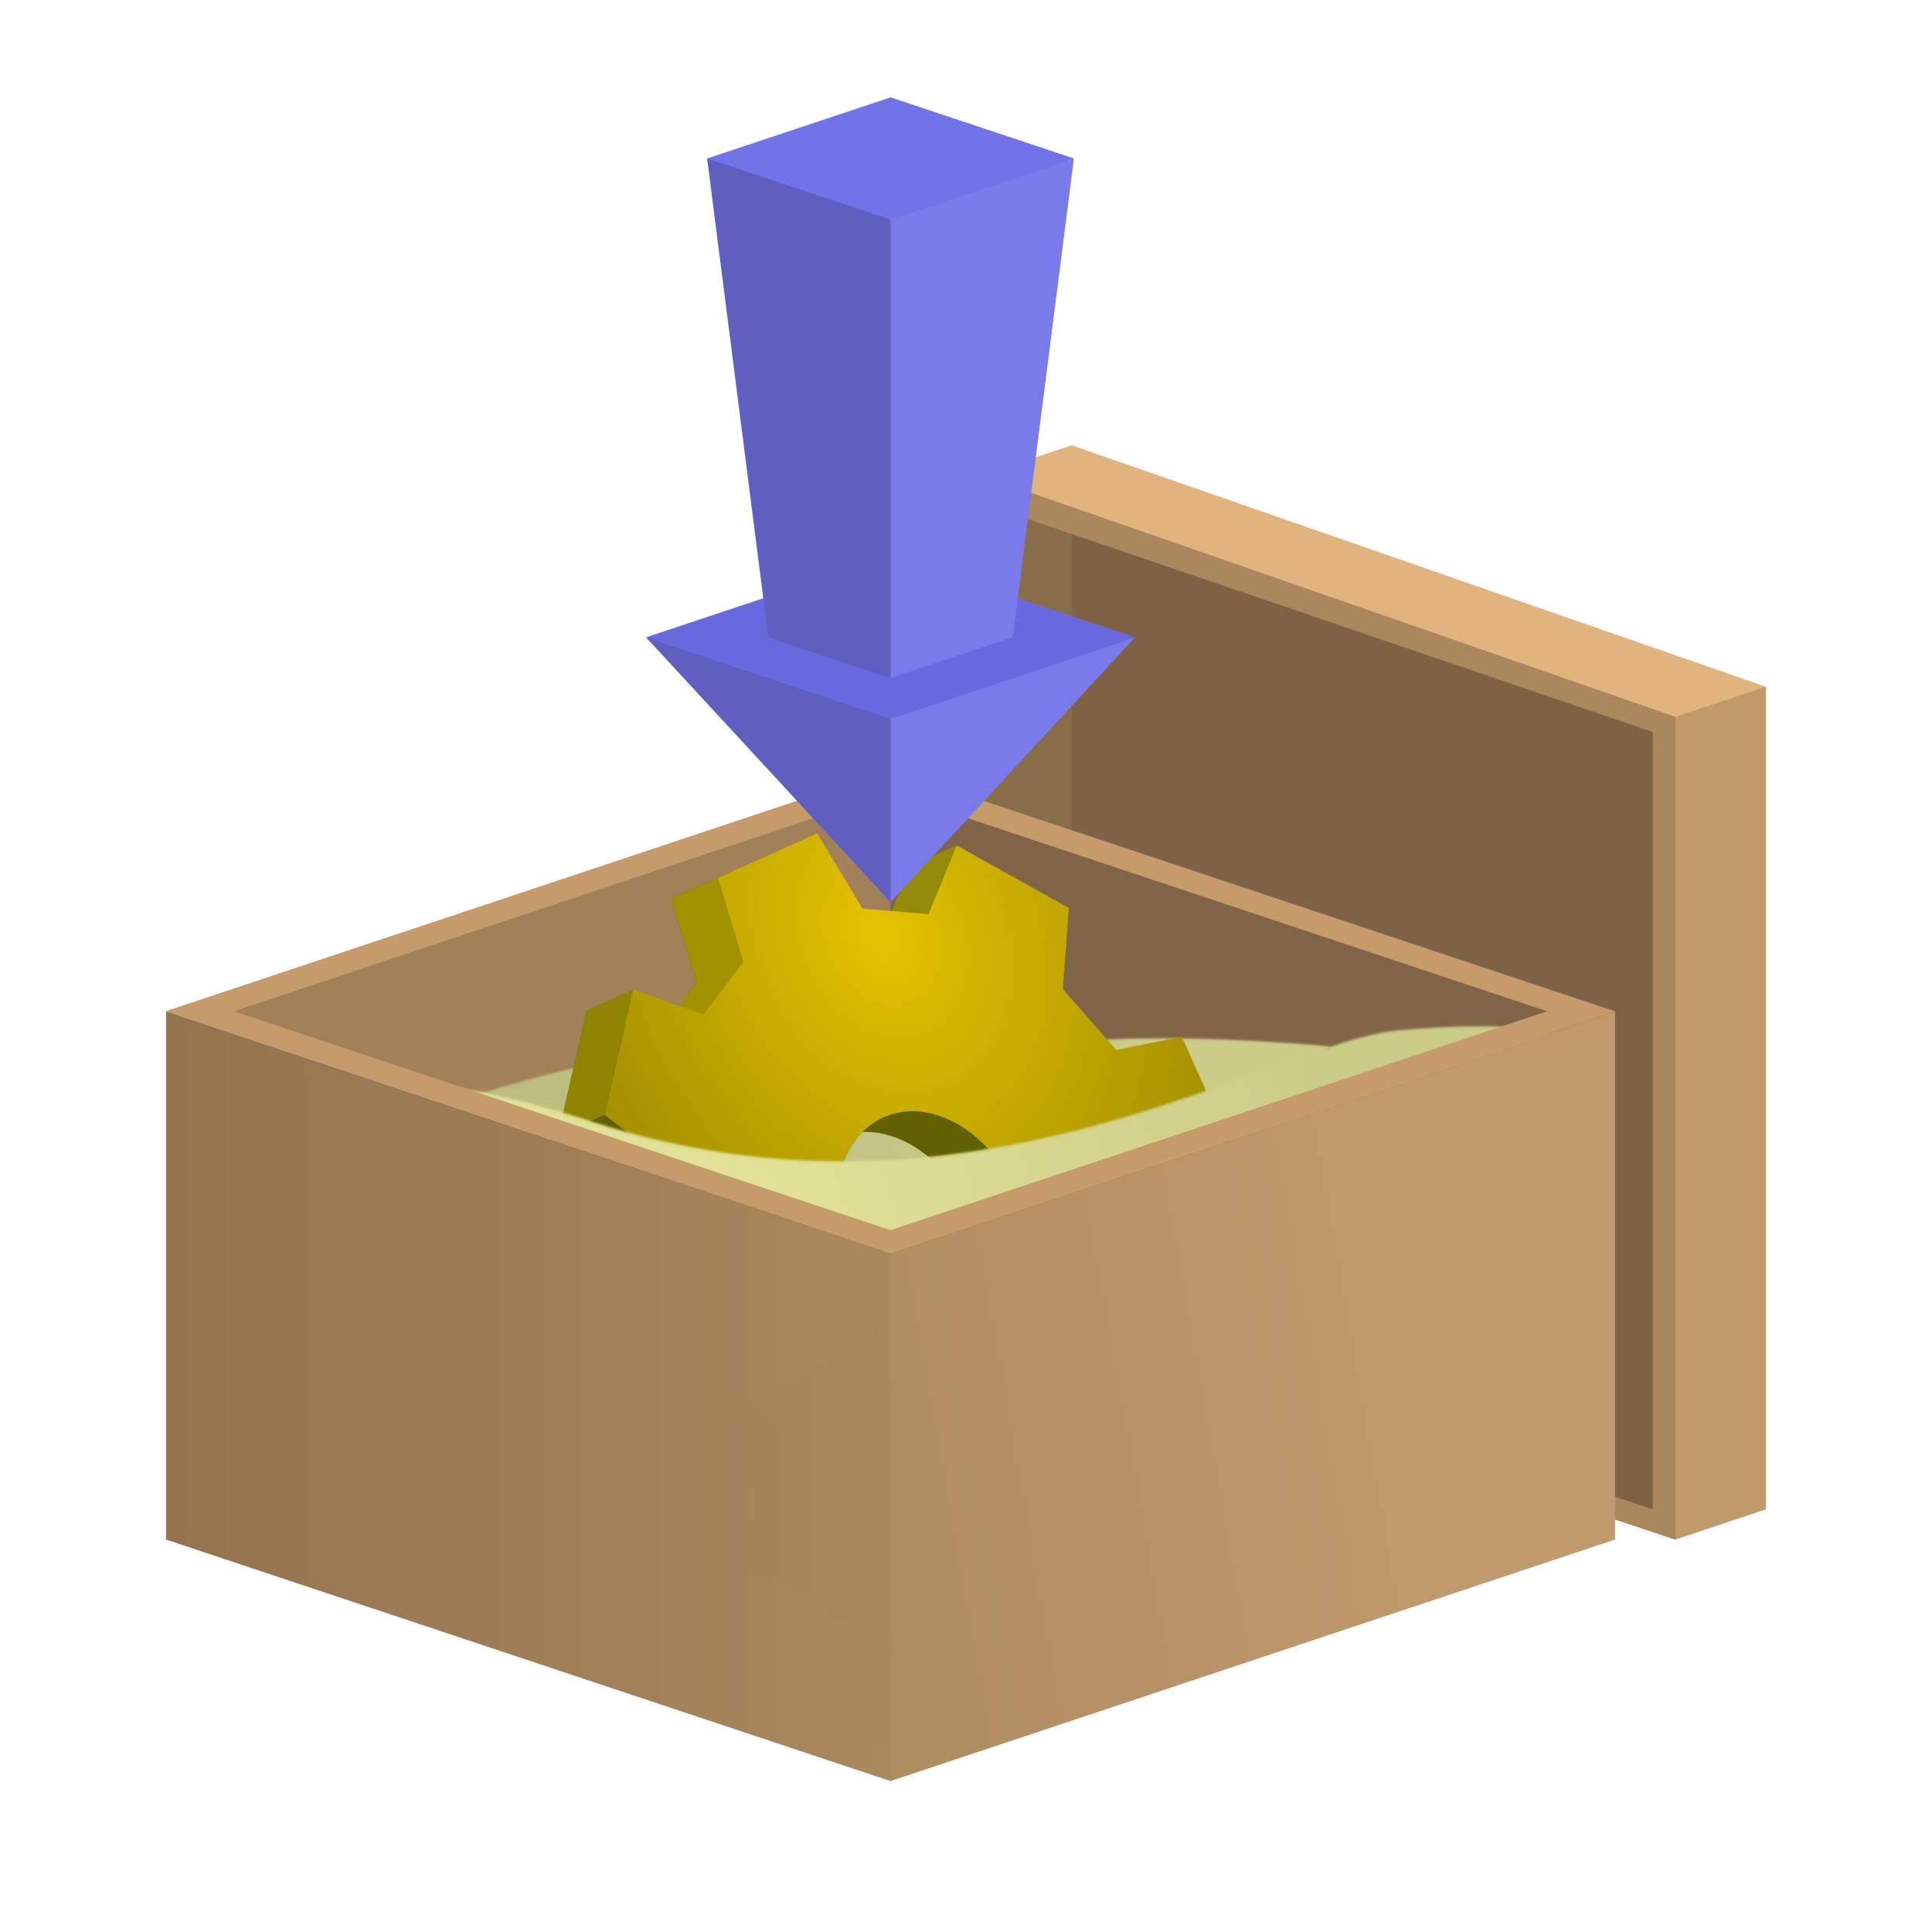
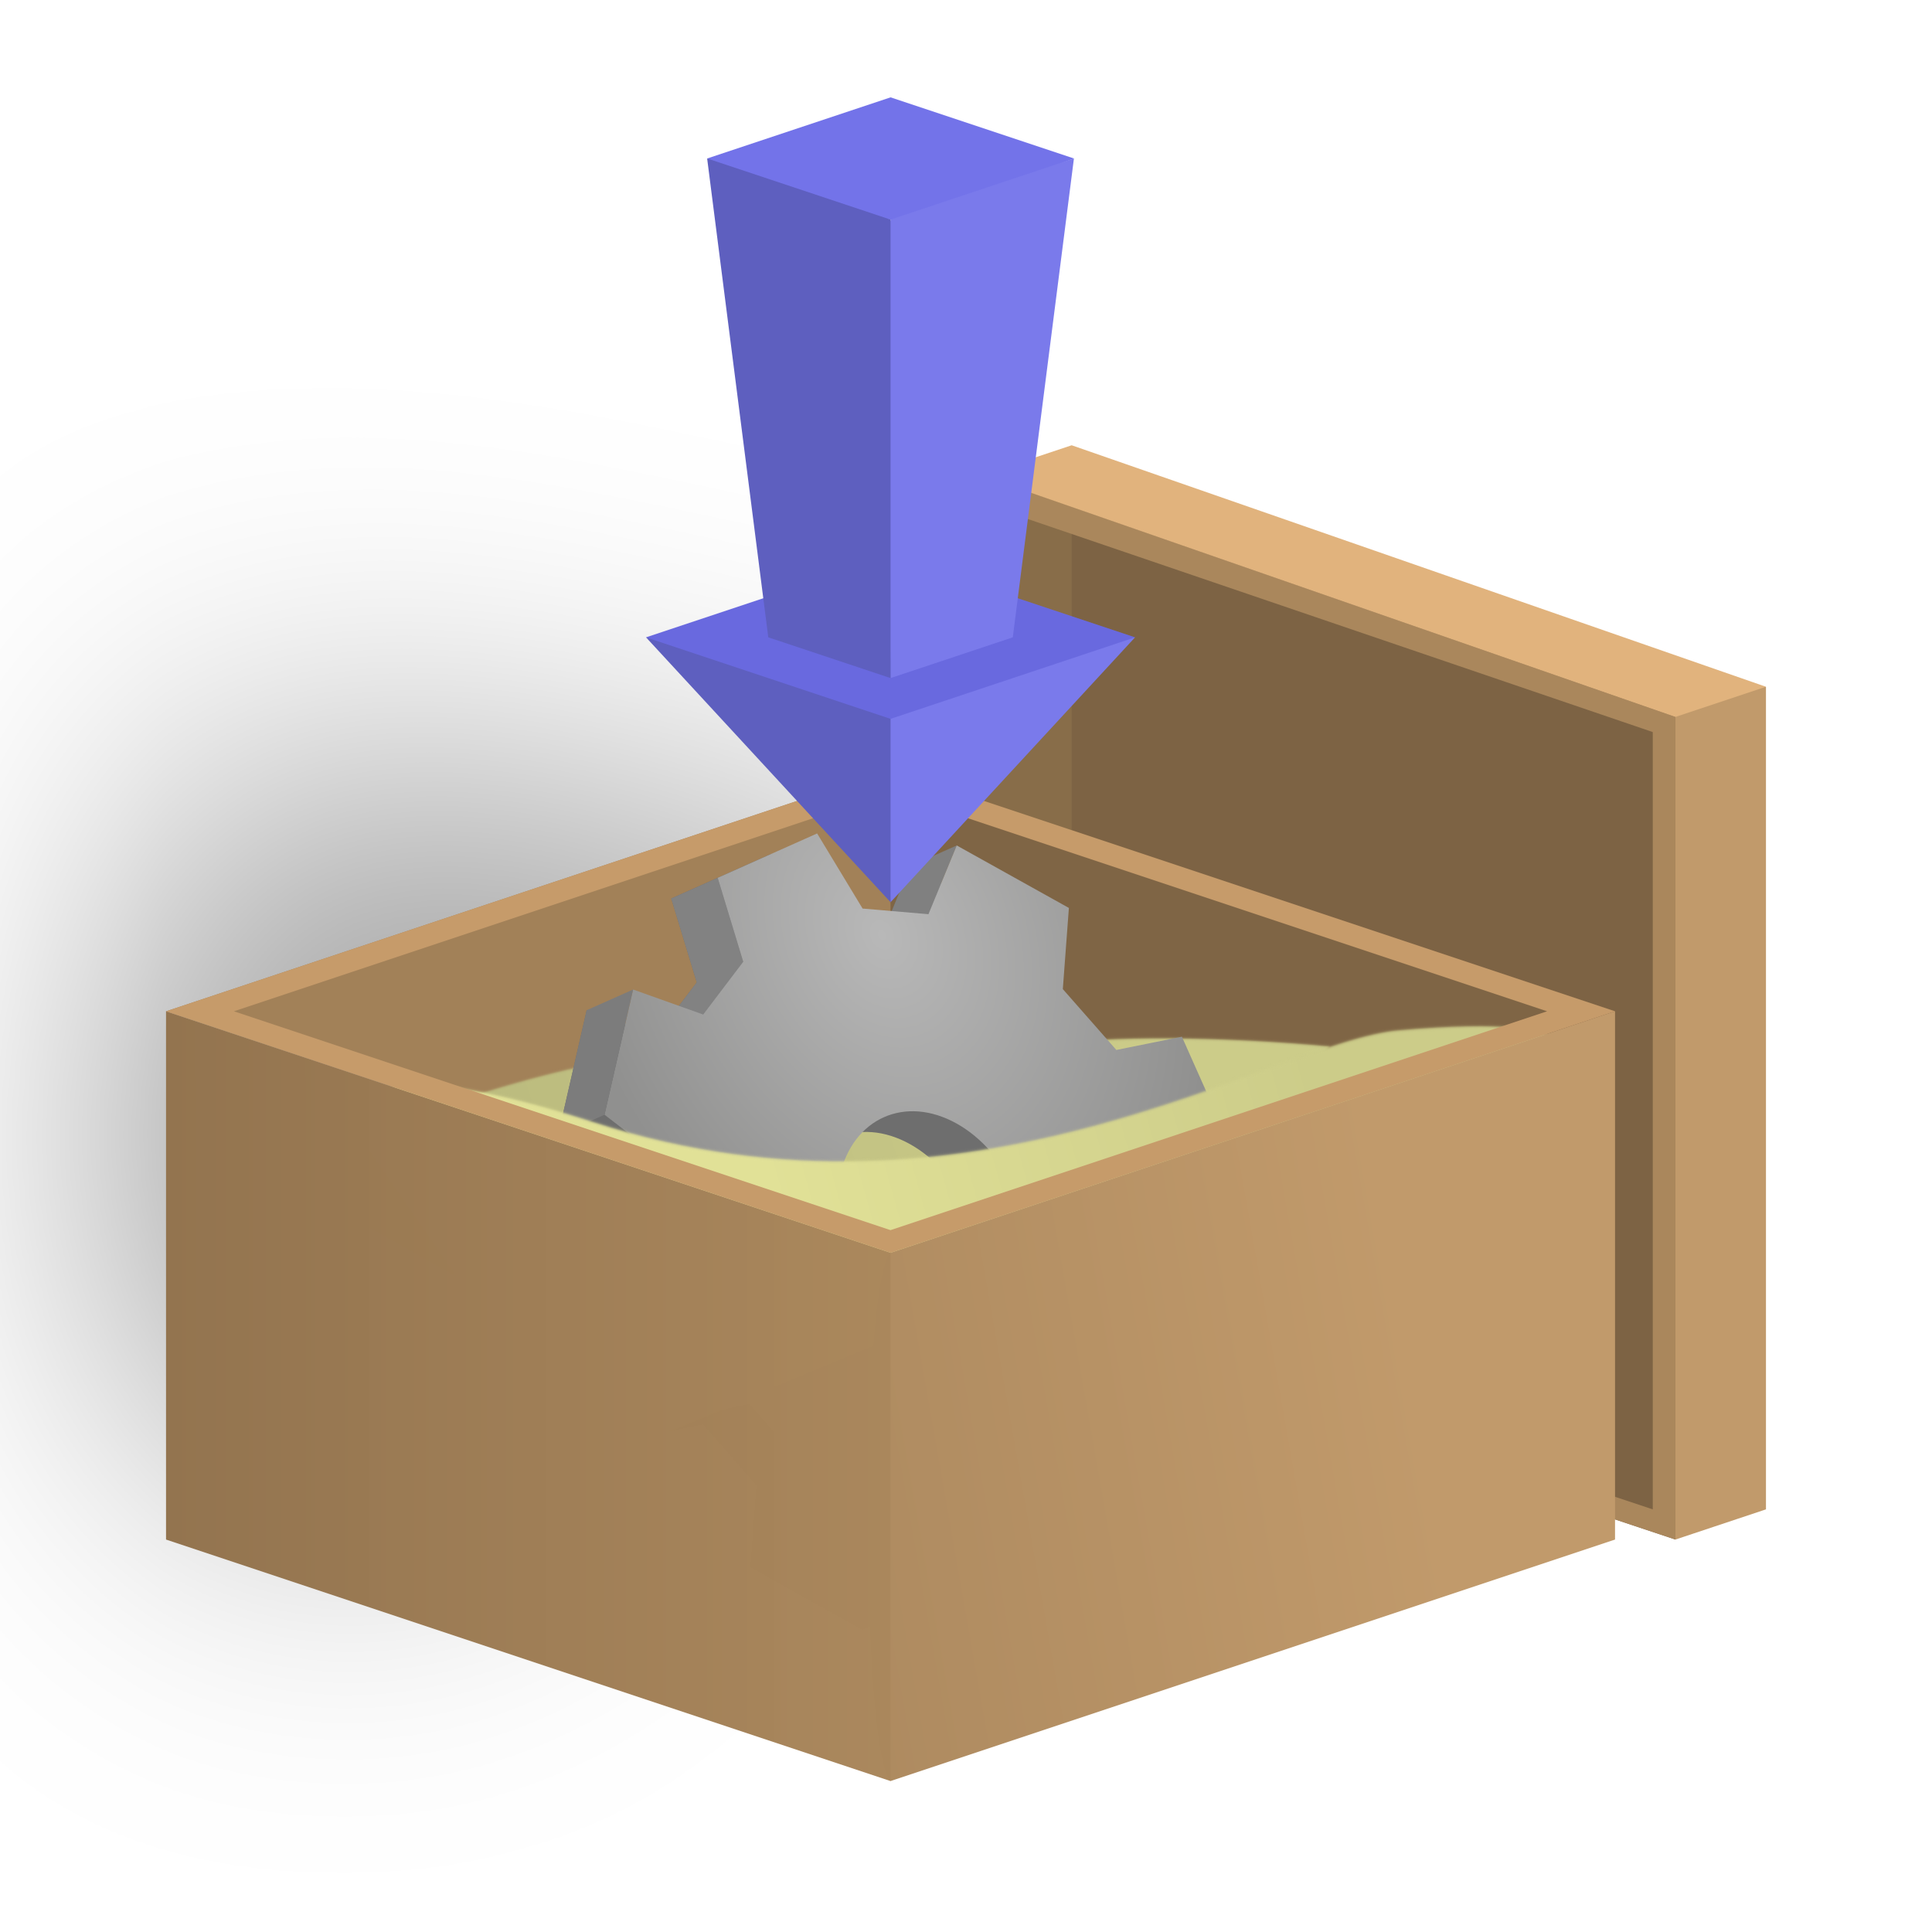
- <svg xmlns="http://www.w3.org/2000/svg" xmlns:xlink="http://www.w3.org/1999/xlink" viewBox="0 0 135.467 135.467" height="512" width="512">
-   <defs>
-     <linearGradient id="a">
-       <stop offset="0" stop-color="#cccc89" />
-       <stop offset="1" stop-color="#e1e197" />
-     </linearGradient>
-     <linearGradient id="e">
-       <stop offset="0" stop-color="#e4c300" />
-       <stop offset="1" stop-color="#a79200" />
+ <svg xmlns="http://www.w3.org/2000/svg" xmlns:xlink="http://www.w3.org/1999/xlink" viewBox="0 0 135.467 135.467" height="512" width="512" version="1.1" id="svg83">
+   <defs id="defs33">
+     <linearGradient id="linearGradient1506">
+       <stop offset="0" stop-color="#cccc89" id="stop1502" />
+       <stop offset="1" stop-color="#abab73" id="stop1504" style="stop-color:#e1e197;stop-opacity:1" />
    </linearGradient>
    <linearGradient id="d">
-       <stop offset="0" stop-color="#93744f" />
-       <stop offset="1" stop-color="#aa875c" stop-opacity=".993" />
+       <stop offset="0" stop-color="#b5b500" id="stop2" style="stop-color:#b8b8b8;stop-opacity:1" />
+       <stop offset="1" stop-color="#9c8b00" id="stop4" style="stop-color:#90908f;stop-opacity:1" />
    </linearGradient>
    <linearGradient id="c">
-       <stop offset="0" stop-color="#c19a6b" />
-       <stop offset="1" stop-color="#a7855c" />
+       <stop offset="0" stop-color="#93744f" id="stop7" />
+       <stop offset="1" stop-color="#aa875c" stop-opacity=".993" id="stop9" />
    </linearGradient>
    <linearGradient id="b">
-       <stop offset="0" stop-color="#cccc89" />
-       <stop offset="1" stop-color="#bbbb7e" />
+       <stop offset="0" stop-color="#c19a6b" id="stop12" />
+       <stop offset="1" stop-color="#a7855c" id="stop14" />
    </linearGradient>
-     <linearGradient xlink:href="#a" id="i" x1="88.155" y1="61.077" x2="50.52" y2="71.549" gradientUnits="userSpaceOnUse" />
-     <filter id="j" x="-.003" y="-.008" width="1.006" height="1.016" color-interpolation-filters="sRGB">
-       <feGaussianBlur stdDeviation=".104" />
+     <linearGradient id="a">
+       <stop offset="0" stop-color="#cccc89" id="stop17" />
+       <stop offset="1" stop-color="#abab73" id="stop19" style="stop-color:#bbbb7e;stop-opacity:1" />
+     </linearGradient>
+     <linearGradient xlink:href="#linearGradient1506" id="h" x1="88.155" y1="61.077" x2="50.52" y2="71.549" gradientUnits="userSpaceOnUse" />
+     <filter id="i" x="-0.003" y="-0.008" width="1.006" height="1.016" color-interpolation-filters="sRGB">
+       <feGaussianBlur stdDeviation=".104" id="feGaussianBlur23" />
    </filter>
-     <linearGradient xlink:href="#b" id="f" x1="78.116" y1="58.921" x2="31.887" y2="74.641" gradientUnits="userSpaceOnUse" />
-     <filter id="g" x="-.003" y="-.007" width="1.006" height="1.014" color-interpolation-filters="sRGB">
-       <feGaussianBlur stdDeviation=".097" />
+     <linearGradient xlink:href="#a" id="e" x1="78.116" y1="58.921" x2="31.887" y2="74.641" gradientUnits="userSpaceOnUse" />
+     <filter id="f" x="-0.003" y="-0.007" width="1.006" height="1.014" color-interpolation-filters="sRGB">
+       <feGaussianBlur stdDeviation=".097" id="feGaussianBlur27" />
    </filter>
-     <linearGradient xlink:href="#c" id="k" x1="97.201" y1="85.356" x2="41.246" y2="95.187" gradientUnits="userSpaceOnUse" />
-     <linearGradient xlink:href="#d" id="l" x1="11.642" y1="88.9" x2="62.442" y2="88.9" gradientUnits="userSpaceOnUse" />
-     <radialGradient xlink:href="#e" id="h" cx="17.836" cy="7.95" fx="17.836" fy="7.95" r="12.7" gradientTransform="matrix(1 0 0 1.33335 0 -5.645)" gradientUnits="userSpaceOnUse" />
+     <linearGradient xlink:href="#b" id="j" x1="97.201" y1="85.356" x2="41.246" y2="95.187" gradientUnits="userSpaceOnUse" />
+     <linearGradient xlink:href="#c" id="k" x1="11.642" y1="88.9" x2="62.442" y2="88.9" gradientUnits="userSpaceOnUse" />
+     <radialGradient xlink:href="#d" id="g" cx="17.836" cy="7.95" fx="17.836" fy="7.95" r="12.7" gradientTransform="matrix(1 0 0 1.33335 0 -5.645)" gradientUnits="userSpaceOnUse" />
+     <filter style="color-interpolation-filters:sRGB" id="filter3118" x="-0.402" y="-0.498" width="1.804" height="1.995">
+       <feGaussianBlur stdDeviation="12.133" id="feGaussianBlur3120" />
+     </filter>
  </defs>
-   <path d="M117.475 107.95l6.35-2.117V48.154c-3.175.53-4.777-3.279-6.35.53 0 0-4.233 50.8 0 59.266z" fill="#c19a6b" />
-   <path d="M111.125 105.833l6.35 2.117V46.567L70.908 32.808c.41 48.89 26.811 48.33 40.217 73.025z" fill="#7d6344" />
-   <path d="M68.792 33.337V66.94l6.35 2.116V33.867z" fill="#886d49" />
-   <path d="M113.241 70.909l-50.8-16.934c-4.763 8.984-2.116 23.284 0 33.867 5.292 4.233 0 0 0 0z" fill="#7f6545" />
-   <path d="M62.441 53.975v33.867l-50.8-16.933z" fill="#a28158" />
-   <path d="M93.243 73.376s-27.03-2.765-28.685 3.883c-11.882-10.561-44.547 3.98-44.652 5.604l42.536 24.029z" fill="url(#f)" filter="url(#g)" />
-   <path d="M85.171 95.373l-4.534-3.512-.657-5.634 3.777-2.779-4.144-9.306-4.595.93-3.752-4.27.424-5.687-7.865-4.384-1.984 4.82-4.616-.395-3.187-5.267-6.973 3.112 1.79 5.881-2.81 3.702-4.91-1.75-2.005 8.777 4.511 3.49.678 5.638-3.784 2.808 4.138 9.303 4.616-.958 3.731 4.265-.424 5.72 7.865 4.383 1.984-4.851 4.636.398 3.176 5.284 6.983-3.09-1.797-5.916 2.79-3.705 4.927 1.768zm-16.465-4.42a8.44 6.33 66 0 1-.04.177 8.44 6.33 66 0 1-8.178 3.641 8.44 6.33 66 0 1-4.855-10.903 8.44 6.33 66 0 1 8.178-3.641 8.44 6.33 66 0 1 4.895 10.726z" fill="#606000" />
-   <path d="M61.841 65.55l1.984-4.819 3.257-1.45-1.984 4.82z" fill="#938a09" />
-   <path d="M78.251 102.397l4.909 1.751 3.257-1.45-4.909-1.75z" fill="#4e4e4e" />
-   <path d="M46.045 72.584l2.81-3.702-1.79-5.881 3.257-1.45 1.79 5.881-2.81 3.702z" fill="#a19200" />
-   <path d="M25.404 26.763l-1.611-3 1.004-3.214 2.72-.595v-6.048L24.8 13.3l-1.005-3.22L25.4 7.096 22.192 2.82l-2.24 2.135-2.408-1.329L17.087 0l-4.533.004-.45 3.622-2.418 1.329-2.24-2.135L4.24 7.097l1.604 2.982L4.85 13.3l-2.73.61-.002 6.044 2.735.595.994 3.215-1.612 3 3.208 4.276 2.247-2.152 2.419 1.335.446 3.633 4.533.011.454-3.643 2.409-1.336 2.244 2.149zm-7.863-6.373a5.01 3.758 90 0 1-.064.086 5.01 3.758 90 0 1-5.315 0 5.01 3.758 90 0 1 0-7.086 5.01 3.758 90 0 1 5.315 0 5.01 3.758 90 0 1 .064 7z" fill="url(#h)" transform="rotate(-24 180.505 -37.855) scale(1.68437 1.68436)" />
-   <path d="M63.718 112.81l-3.257 1.45-7.865-4.383 3.257-1.45z" fill="#4e4e4e" />
-   <path d="M44.393 69.383l-3.257 1.45-2.006 8.778 3.257-1.45z" fill="#8e8400" />
-   <path d="M25.246 79.477s-3.166-7.091 16.408-.785c26.632 8.58 47.717-5.684 56.411-6.449 15.177-1.334 10.761 2.426 10.761 2.426l-67.551 27.99z" style="mix-blend-mode:normal" fill="url(#i)" fill-rule="evenodd" filter="url(#j)" />
-   <path d="M115.888 51.33v54.503l-3.176-1.058v1.587l4.763 1.588V50.27L70.379 33.868l-1.058 1.587z" fill="#aa875c" />
-   <path d="M62.442 124.883l50.8-16.933V70.909l-50.8 16.933c-2.117 2.117-2.117 34.925 0 37.041z" fill="url(#k)" />
-   <path d="M11.642 70.909v37.041l50.8 16.933V87.842z" fill="url(#l)" />
-   <path d="M62.442 53.975l-50.8 16.934 50.8 16.933 50.8-16.933zm0 1.588l46.037 15.346-46.037 15.345-46.038-15.345z" fill="#c69b6a" />
-   <path d="M68.792 33.337l48.683 16.934 6.35-2.117-48.683-16.933z" fill="#e1b37d" />
-   <path d="M49.583 11.112c4.805 3.346 8.78 3.622 12.86 4.286 5.144-.15 8.643-2.754 12.86-4.286l-12.86-4.286z" fill="#7373e9" />
-   <path d="M45.298 44.688l10.715-3.572h12.86l10.714 3.572-17.145 9.287z" fill="#6969df" />
-   <path d="M62.443 63.261c-.222-4.32-3.156-9.062 0-12.858l17.145-5.715zm0-15.715c-.004-10.716-1.883-21.028 0-32.148l12.858-4.286-4.286 33.575z" fill="#7a7aeb" />
-   <path d="M62.443 47.546V15.398l-12.86-4.286 4.287 33.575zm0 15.715V50.404l-17.145-5.715z" fill="#5e5fbf" />
+   <path d="M117.475 107.95l6.35-2.117V48.154c-3.175.53-4.777-3.279-6.35.53 0 0-4.233 50.8 0 59.266z" fill="#c19a6b" id="path35" />
+   <path style="mix-blend-mode:normal;fill:#000000;fill-opacity:0.364;stroke:none;stroke-width:0.265px;stroke-linecap:butt;stroke-linejoin:miter;stroke-opacity:1;filter:url(#filter3118)" d="M 23.209,109.734 2.551,85.301 15.428,51.215 74.948,63.663 Z" id="path2687" />
+   <path d="M111.125 105.833l6.35 2.117V46.567L70.908 32.808c.41 48.89 26.811 48.33 40.217 73.025z" fill="#7d6344" id="path37" />
+   <path d="M68.792 33.337V66.94l6.35 2.116V33.867z" fill="#886d49" id="path39" />
+   <path d="M113.241 70.909l-50.8-16.934c-4.763 8.984-2.116 23.284 0 33.867 5.292 4.233 0 0 0 0z" fill="#7f6545" id="path41" />
+   <path d="M62.441 53.975v33.867l-50.8-16.933z" fill="#a28158" id="path43" />
+   <path d="M93.243 73.376s-27.03-2.765-28.685 3.883c-11.882-10.561-44.547 3.98-44.652 5.604l42.536 24.029z" fill="url(#e)" filter="url(#f)" id="path45" />
+   <path d="M85.171 95.373l-4.534-3.512-.657-5.634 3.777-2.779-4.144-9.306-4.595.93-3.752-4.27.424-5.687-7.865-4.384-1.984 4.82-4.616-.395-3.187-5.267-6.973 3.112 1.79 5.881-2.81 3.702-4.91-1.75-2.005 8.777 4.511 3.49.678 5.638-3.784 2.808 4.138 9.303 4.616-.958 3.731 4.265-.424 5.72 7.865 4.383 1.984-4.851 4.636.398 3.176 5.284 6.983-3.09-1.797-5.916 2.79-3.705 4.927 1.768zm-16.465-4.42a8.44 6.33 66 0 1-.04.177 8.44 6.33 66 0 1-8.178 3.641 8.44 6.33 66 0 1-4.855-10.903 8.44 6.33 66 0 1 8.178-3.641 8.44 6.33 66 0 1 4.895 10.726z" fill="#606000" id="path47" style="fill:#6e6e6e;fill-opacity:1" />
+   <path d="M61.841 65.55l1.984-4.819 3.257-1.45-1.984 4.82z" fill="#7f7f08" id="path49" style="fill:#808080;fill-opacity:1" />
+   <path d="M78.251 102.397l4.909 1.751 3.257-1.45-4.909-1.75z" fill="#4e4e4e" id="path51" />
+   <path d="M46.045 72.584l2.81-3.702-1.79-5.881 3.257-1.45 1.79 5.881-2.81 3.702z" fill="#8c8c00" id="path53" style="fill:#828282;fill-opacity:1" />
+   <path d="M25.404 26.763l-1.611-3 1.004-3.214 2.72-.595v-6.048L24.8 13.3l-1.005-3.22L25.4 7.096 22.192 2.82l-2.24 2.135-2.408-1.329L17.087 0l-4.533.004-.45 3.622-2.418 1.329-2.24-2.135L4.24 7.097l1.604 2.982L4.85 13.3l-2.73.61-.002 6.044 2.735.595.994 3.215-1.612 3 3.208 4.276 2.247-2.152 2.419 1.335.446 3.633 4.533.011.454-3.643 2.409-1.336 2.244 2.149zm-7.863-6.373a5.01 3.758 90 0 1-.064.086 5.01 3.758 90 0 1-5.315 0 5.01 3.758 90 0 1 0-7.086 5.01 3.758 90 0 1 5.315 0 5.01 3.758 90 0 1 .064 7z" fill="url(#g)" transform="rotate(-24 180.505 -37.855) scale(1.68437 1.68436)" id="path55" />
+   <path d="M63.718 112.81l-3.257 1.45-7.865-4.383 3.257-1.45z" fill="#4e4e4e" id="path57" />
+   <path d="M44.393 69.383l-3.257 1.45-2.006 8.778 3.257-1.45z" fill="olive" id="path59" style="fill:#7c7c7c;fill-opacity:1" />
+   <path d="M25.246 79.477s-3.166-7.091 16.408-.785c26.632 8.58 47.717-5.684 56.411-6.449 15.177-1.334 10.761 2.426 10.761 2.426l-67.551 27.99z" style="mix-blend-mode:normal" fill="url(#h)" fill-rule="evenodd" filter="url(#i)" id="path61" />
+   <path d="M115.888 51.33v54.503l-3.176-1.058v1.587l4.763 1.588V50.27L70.379 33.868l-1.058 1.587z" fill="#aa875c" id="path63" />
+   <path d="M62.442 124.883l50.8-16.933V70.909l-50.8 16.933c-2.117 2.117-2.117 34.925 0 37.041z" fill="url(#j)" id="path65" />
+   <path d="M11.642 70.909v37.041l50.8 16.933V87.842z" fill="url(#k)" id="path67" />
+   <path d="M62.442 53.975l-50.8 16.934 50.8 16.933 50.8-16.933zm0 1.588l46.037 15.346-46.037 15.345-46.038-15.345z" fill="#c69b6a" id="path69" />
+   <path d="M68.792 33.337l48.683 16.934 6.35-2.117-48.683-16.933z" fill="#e1b37d" id="path71" />
+   <g id="g81">
+     <path d="M49.583 11.112c4.805 3.346 8.78 3.622 12.86 4.286 5.144-.15 8.643-2.754 12.86-4.286l-12.86-4.286z" fill="#6e6edf" id="path73" style="fill:#7373e9;fill-opacity:1" />
+     <path d="M45.298 44.688l10.715-3.572h12.86l10.714 3.572-17.145 9.287z" fill="#6969df" id="path75" />
+     <path d="M62.443 63.261c-.222-4.32-3.156-9.062 0-12.858l17.145-5.715zm0-15.715c-.004-10.716-1.883-21.028 0-32.148l12.858-4.286-4.286 33.575z" fill="#7272dc" id="path77" style="fill:#7a7aeb;fill-opacity:1" />
+     <path d="M62.443 47.546V15.398l-12.86-4.286 4.287 33.575zm0 15.715V50.404l-17.145-5.715z" fill="#5b5cb9" id="path79" style="fill:#5e5fbf;fill-opacity:1" />
+   </g>
</svg>
